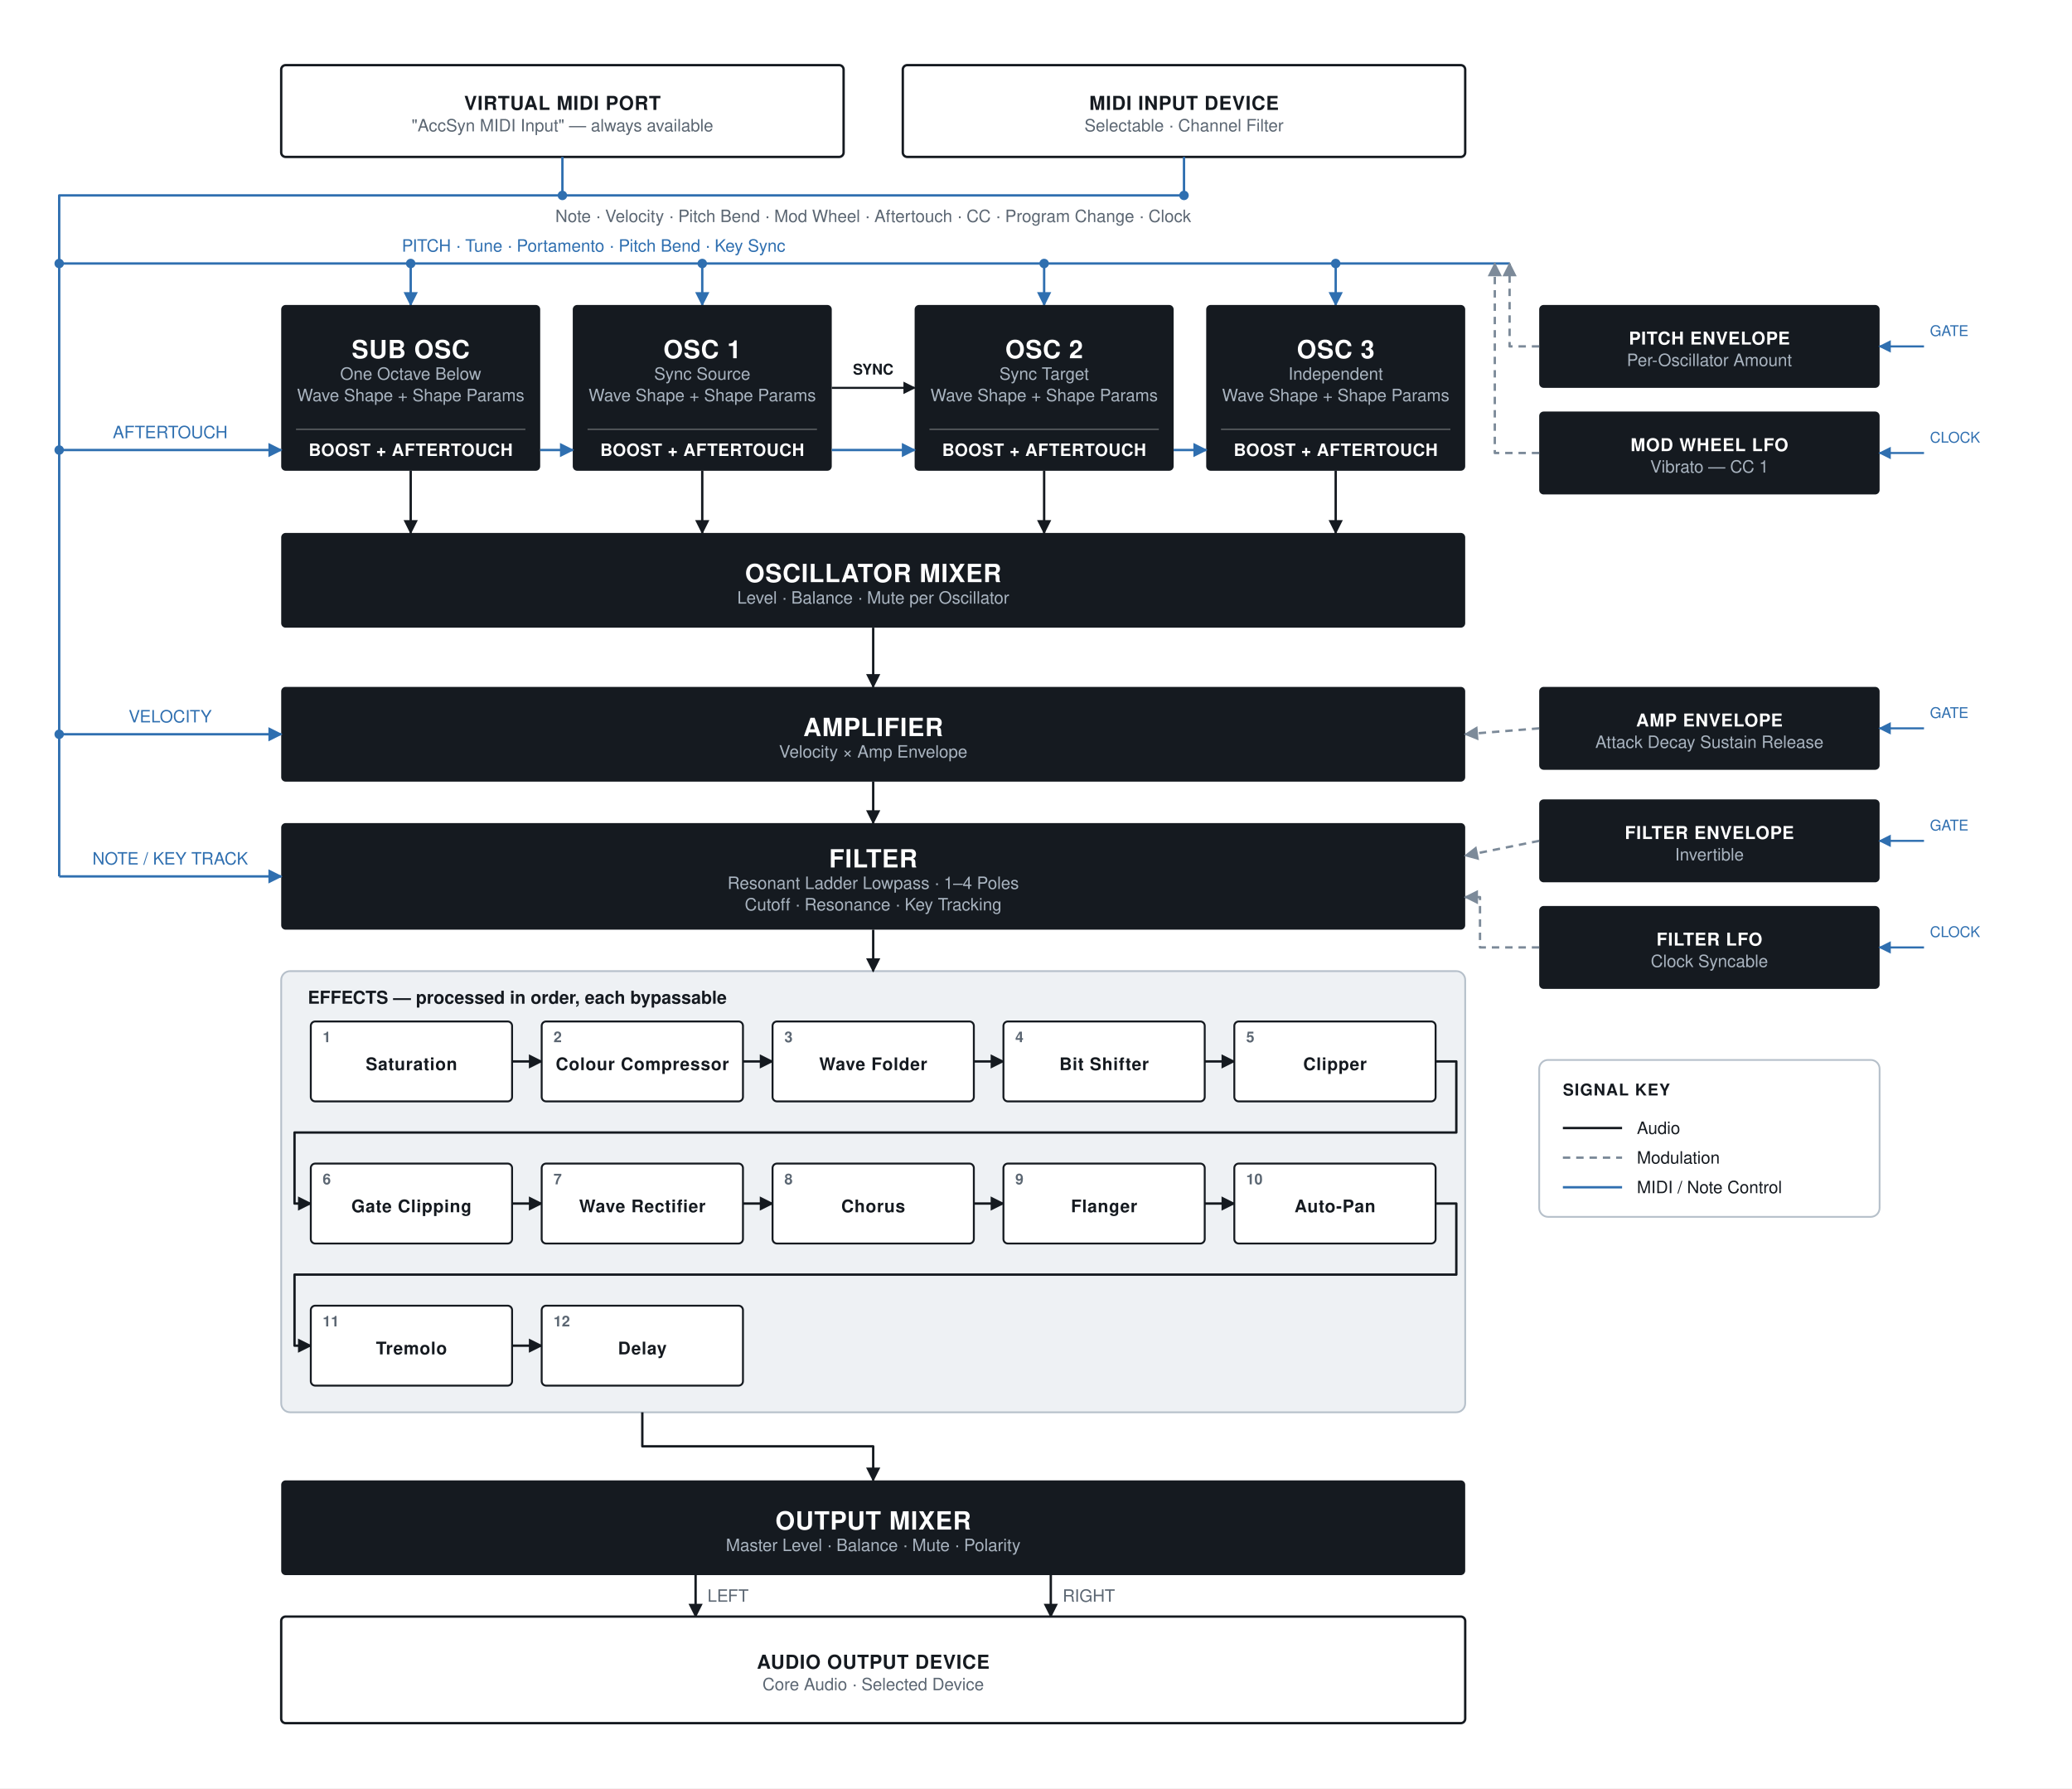
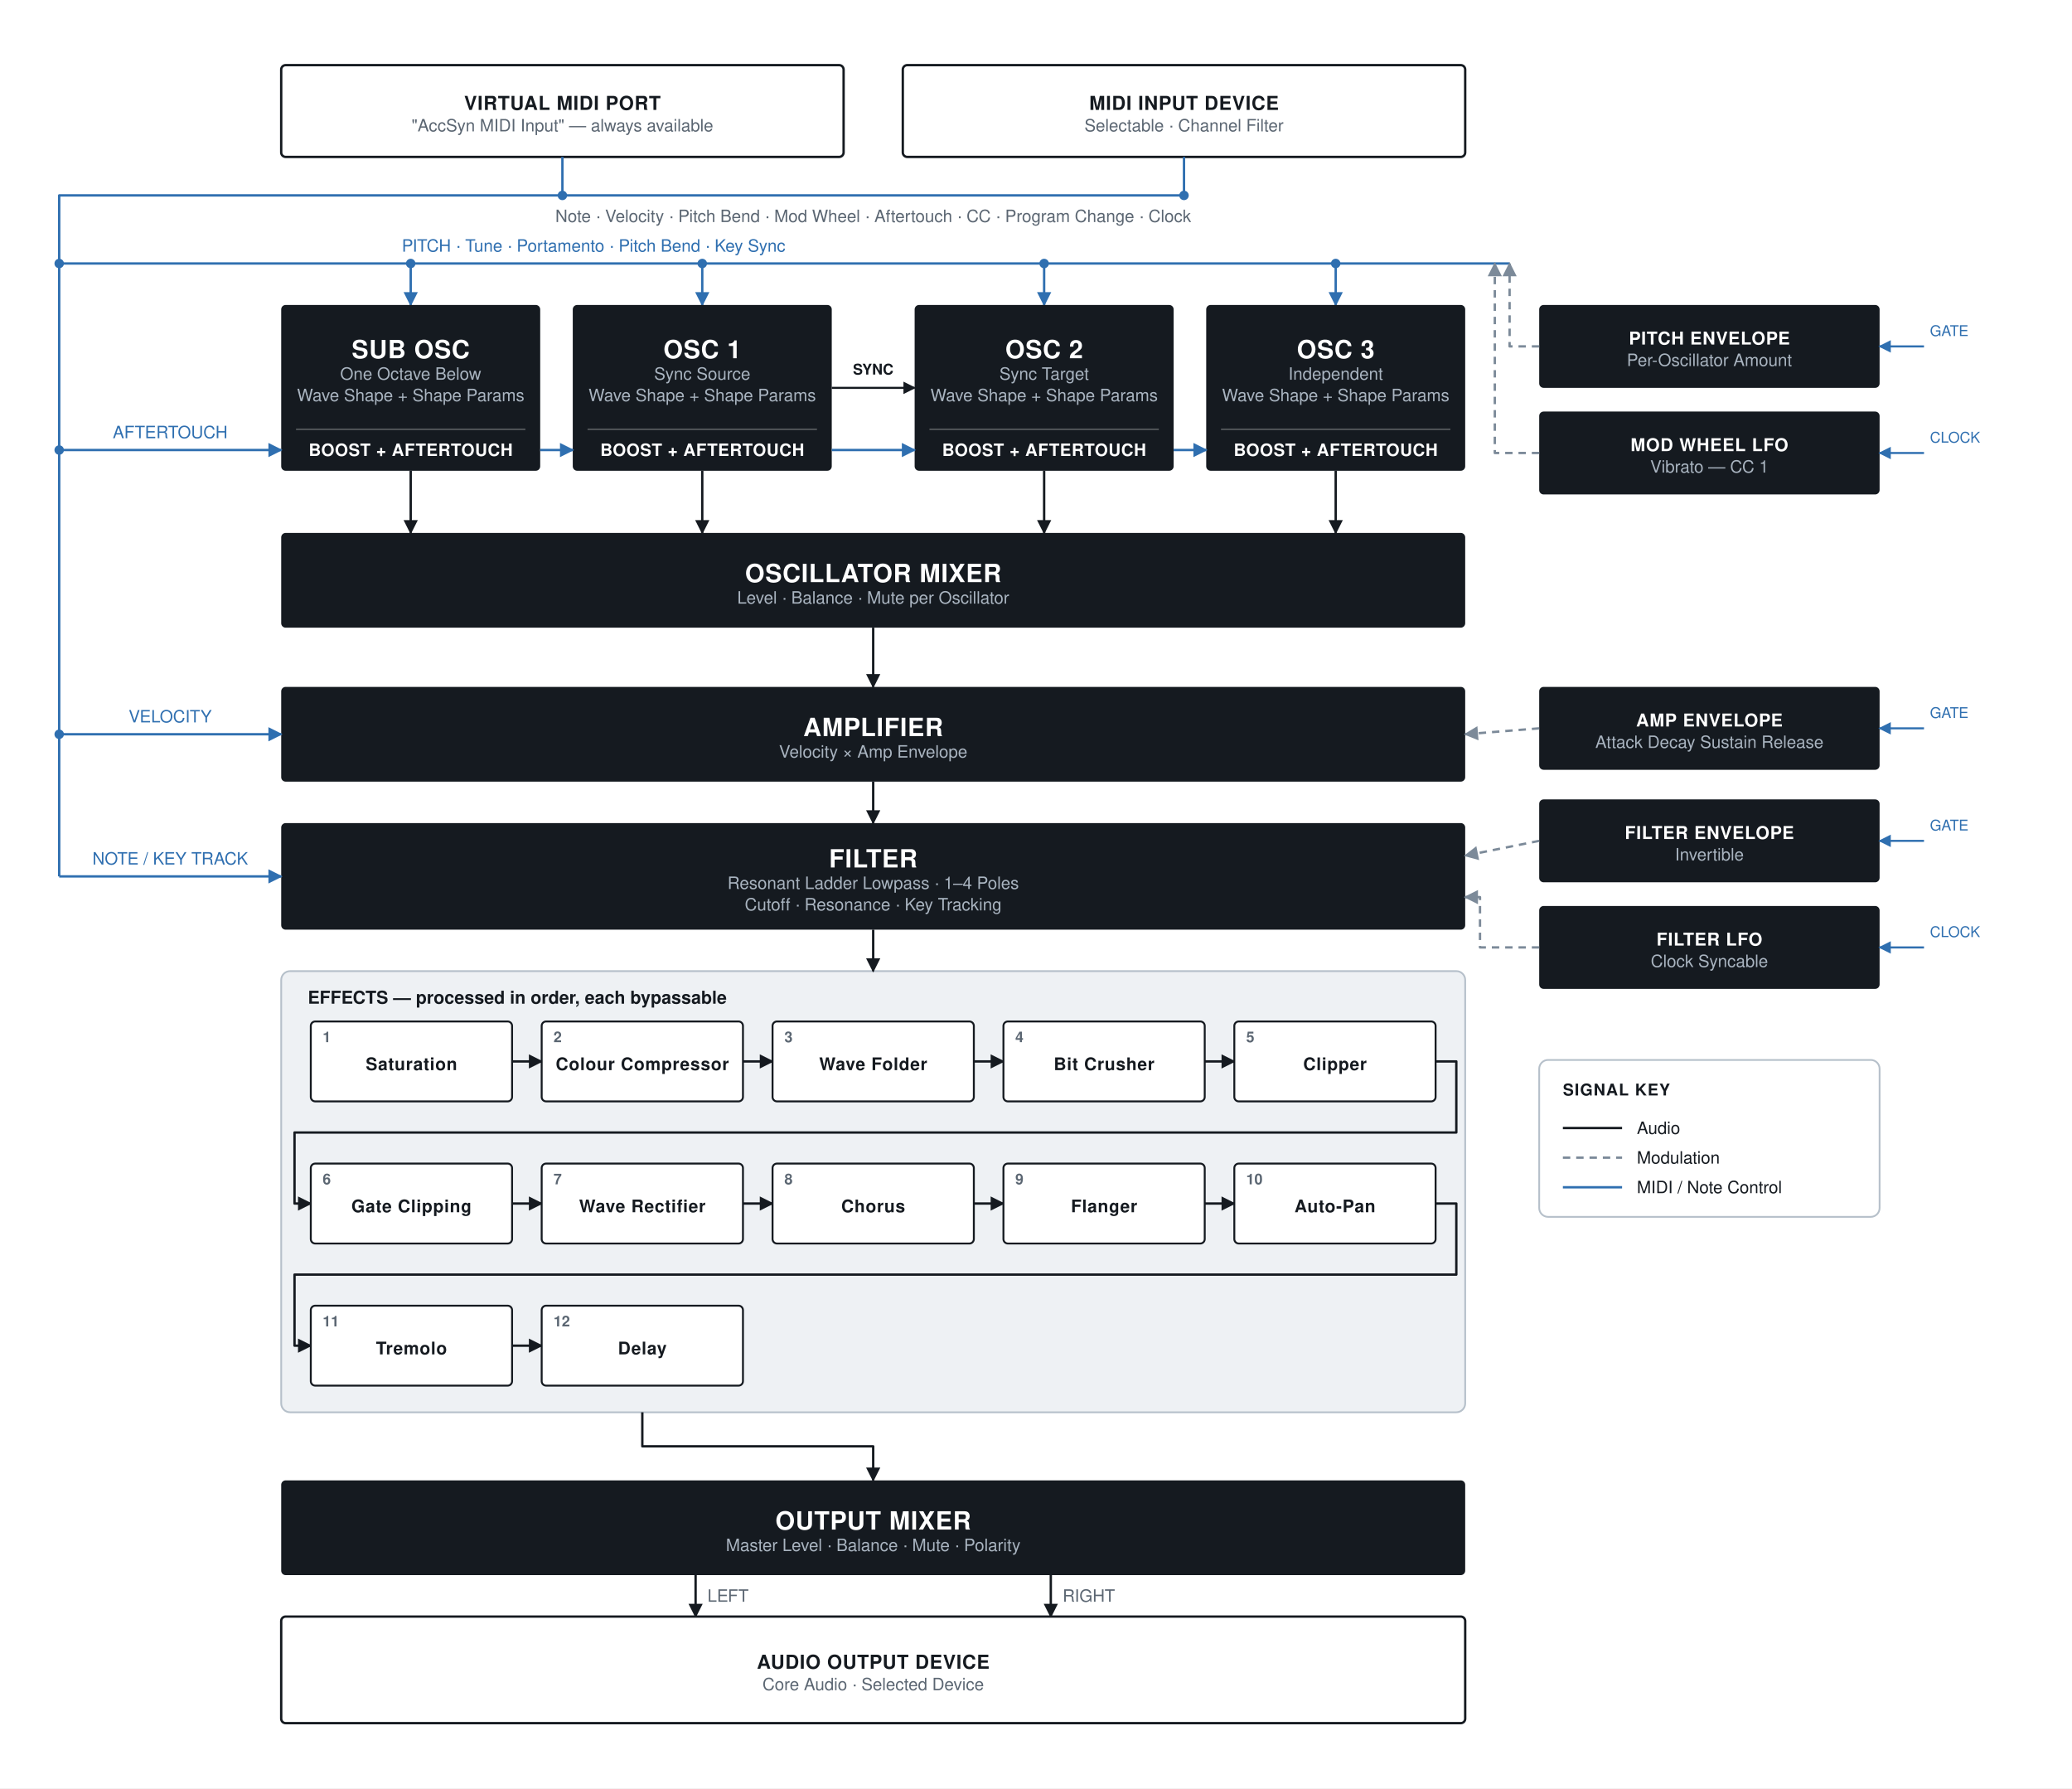
<svg xmlns="http://www.w3.org/2000/svg" viewBox="0 0 1400 1208" width="1400" height="1208" role="img" aria-label="Accidental Synthesizer signal flow block diagram">
  <defs>
    <marker id="arrow-audio" viewBox="0 0 10 10" refX="9" refY="5" markerWidth="6" markerHeight="6" orient="auto-start-reverse">
      <path d="M 0 0 L 10 5 L 0 10 z" fill="#151a20" />
    </marker>
    <marker id="arrow-mod" viewBox="0 0 10 10" refX="9" refY="5" markerWidth="6" markerHeight="6" orient="auto-start-reverse">
      <path d="M 0 0 L 10 5 L 0 10 z" fill="#7c8a99" />
    </marker>
    <marker id="arrow-midi" viewBox="0 0 10 10" refX="9" refY="5" markerWidth="6" markerHeight="6" orient="auto-start-reverse">
      <path d="M 0 0 L 10 5 L 0 10 z" fill="#2f6fb0" />
    </marker>
  </defs>
  <rect x="0" y="0" width="1400" height="1208" fill="#ffffff" />
  <rect x="190" y="44" width="380" height="62" rx="3" fill="#ffffff" stroke="#151a20" stroke-width="1.6" />
  <text x="380" y="74.25" font-family="'Helvetica Neue', Helvetica, Arial, sans-serif" font-size="13" font-weight="bold" fill="#151a20" text-anchor="middle" letter-spacing="0.4">VIRTUAL MIDI PORT</text>
  <text x="380" y="88.75" font-family="'Helvetica Neue', Helvetica, Arial, sans-serif" font-size="11.5" font-weight="normal" fill="#5b6672" text-anchor="middle">"AccSyn MIDI Input" — always available</text>
  <path d="M 380 106 L 380 132" fill="none" stroke="#2f6fb0" stroke-width="1.6" stroke-linejoin="round" />
  <rect x="610" y="44" width="380" height="62" rx="3" fill="#ffffff" stroke="#151a20" stroke-width="1.6" />
  <text x="800" y="74.25" font-family="'Helvetica Neue', Helvetica, Arial, sans-serif" font-size="13" font-weight="bold" fill="#151a20" text-anchor="middle" letter-spacing="0.4">MIDI INPUT DEVICE</text>
  <text x="800" y="88.75" font-family="'Helvetica Neue', Helvetica, Arial, sans-serif" font-size="11.5" font-weight="normal" fill="#5b6672" text-anchor="middle">Selectable · Channel Filter</text>
  <path d="M 800 106 L 800 132" fill="none" stroke="#2f6fb0" stroke-width="1.6" stroke-linejoin="round" />
  <path d="M 380 132 L 800 132" fill="none" stroke="#2f6fb0" stroke-width="1.6" stroke-linejoin="round" />
  <circle cx="380" cy="132" r="3.2" fill="#2f6fb0" />
  <circle cx="800" cy="132" r="3.2" fill="#2f6fb0" />
  <text x="590" y="150" font-family="'Helvetica Neue', Helvetica, Arial, sans-serif" font-size="11.5" font-weight="normal" fill="#5b6672" text-anchor="middle">Note · Velocity · Pitch Bend · Mod Wheel · Aftertouch · CC · Program Change · Clock</text>
  <path d="M 380 132 L 40 132 L 40 592" fill="none" stroke="#2f6fb0" stroke-width="1.6" stroke-linejoin="round" />
  <circle cx="40" cy="178" r="3.2" fill="#2f6fb0" />
  <circle cx="40" cy="304" r="3.2" fill="#2f6fb0" />
  <circle cx="40" cy="496" r="3.2" fill="#2f6fb0" />
  <path d="M 40 178 L 1020 178" fill="none" stroke="#2f6fb0" stroke-width="1.6" stroke-linejoin="round" />
  <text x="271.5" y="170" font-family="'Helvetica Neue', Helvetica, Arial, sans-serif" font-size="11.5" font-weight="normal" fill="#2f6fb0" text-anchor="start">PITCH  ·  Tune · Portamento · Pitch Bend · Key Sync</text>
  <circle cx="277.5" cy="178" r="3.2" fill="#2f6fb0" />
  <path d="M 277.5 178 L 277.5 206" fill="none" stroke="#2f6fb0" stroke-width="1.6" stroke-linejoin="round" marker-end="url(#arrow-midi)" />
  <rect x="190" y="206" width="175" height="112" rx="3" fill="#151a20" stroke="none" stroke-width="1.4" />
  <text x="277.5" y="242" font-family="'Helvetica Neue', Helvetica, Arial, sans-serif" font-size="17" font-weight="bold" fill="#ffffff" text-anchor="middle" letter-spacing="0.4">SUB OSC</text>
  <text x="277.5" y="256.5" font-family="'Helvetica Neue', Helvetica, Arial, sans-serif" font-size="11.5" font-weight="normal" fill="#a9b4c0" text-anchor="middle">One Octave Below</text>
  <text x="277.5" y="271" font-family="'Helvetica Neue', Helvetica, Arial, sans-serif" font-size="11.5" font-weight="normal" fill="#a9b4c0" text-anchor="middle">Wave Shape + Shape Params</text>
  <line x1="200" y1="290" x2="355" y2="290" stroke="#ffffff" stroke-width="1" opacity="0.28" />
  <text x="277.5" y="308" font-family="'Helvetica Neue', Helvetica, Arial, sans-serif" font-size="11.5" font-weight="bold" fill="#ffffff" text-anchor="middle" letter-spacing="0.3">BOOST + AFTERTOUCH</text>
  <circle cx="474.5" cy="178" r="3.2" fill="#2f6fb0" />
  <path d="M 474.5 178 L 474.5 206" fill="none" stroke="#2f6fb0" stroke-width="1.6" stroke-linejoin="round" marker-end="url(#arrow-midi)" />
  <rect x="387" y="206" width="175" height="112" rx="3" fill="#151a20" stroke="none" stroke-width="1.4" />
  <text x="474.5" y="242" font-family="'Helvetica Neue', Helvetica, Arial, sans-serif" font-size="17" font-weight="bold" fill="#ffffff" text-anchor="middle" letter-spacing="0.4">OSC 1</text>
  <text x="474.5" y="256.5" font-family="'Helvetica Neue', Helvetica, Arial, sans-serif" font-size="11.5" font-weight="normal" fill="#a9b4c0" text-anchor="middle">Sync Source</text>
  <text x="474.5" y="271" font-family="'Helvetica Neue', Helvetica, Arial, sans-serif" font-size="11.5" font-weight="normal" fill="#a9b4c0" text-anchor="middle">Wave Shape + Shape Params</text>
  <line x1="397" y1="290" x2="552" y2="290" stroke="#ffffff" stroke-width="1" opacity="0.28" />
  <text x="474.5" y="308" font-family="'Helvetica Neue', Helvetica, Arial, sans-serif" font-size="11.5" font-weight="bold" fill="#ffffff" text-anchor="middle" letter-spacing="0.3">BOOST + AFTERTOUCH</text>
  <circle cx="705.5" cy="178" r="3.2" fill="#2f6fb0" />
  <path d="M 705.5 178 L 705.5 206" fill="none" stroke="#2f6fb0" stroke-width="1.6" stroke-linejoin="round" marker-end="url(#arrow-midi)" />
  <rect x="618" y="206" width="175" height="112" rx="3" fill="#151a20" stroke="none" stroke-width="1.4" />
  <text x="705.5" y="242" font-family="'Helvetica Neue', Helvetica, Arial, sans-serif" font-size="17" font-weight="bold" fill="#ffffff" text-anchor="middle" letter-spacing="0.4">OSC 2</text>
  <text x="705.5" y="256.5" font-family="'Helvetica Neue', Helvetica, Arial, sans-serif" font-size="11.5" font-weight="normal" fill="#a9b4c0" text-anchor="middle">Sync Target</text>
  <text x="705.5" y="271" font-family="'Helvetica Neue', Helvetica, Arial, sans-serif" font-size="11.5" font-weight="normal" fill="#a9b4c0" text-anchor="middle">Wave Shape + Shape Params</text>
  <line x1="628" y1="290" x2="783" y2="290" stroke="#ffffff" stroke-width="1" opacity="0.28" />
  <text x="705.5" y="308" font-family="'Helvetica Neue', Helvetica, Arial, sans-serif" font-size="11.5" font-weight="bold" fill="#ffffff" text-anchor="middle" letter-spacing="0.3">BOOST + AFTERTOUCH</text>
  <circle cx="902.5" cy="178" r="3.2" fill="#2f6fb0" />
  <path d="M 902.5 178 L 902.5 206" fill="none" stroke="#2f6fb0" stroke-width="1.6" stroke-linejoin="round" marker-end="url(#arrow-midi)" />
  <rect x="815" y="206" width="175" height="112" rx="3" fill="#151a20" stroke="none" stroke-width="1.4" />
  <text x="902.5" y="242" font-family="'Helvetica Neue', Helvetica, Arial, sans-serif" font-size="17" font-weight="bold" fill="#ffffff" text-anchor="middle" letter-spacing="0.4">OSC 3</text>
  <text x="902.5" y="256.5" font-family="'Helvetica Neue', Helvetica, Arial, sans-serif" font-size="11.5" font-weight="normal" fill="#a9b4c0" text-anchor="middle">Independent</text>
  <text x="902.5" y="271" font-family="'Helvetica Neue', Helvetica, Arial, sans-serif" font-size="11.5" font-weight="normal" fill="#a9b4c0" text-anchor="middle">Wave Shape + Shape Params</text>
  <line x1="825" y1="290" x2="980" y2="290" stroke="#ffffff" stroke-width="1" opacity="0.28" />
  <text x="902.5" y="308" font-family="'Helvetica Neue', Helvetica, Arial, sans-serif" font-size="11.5" font-weight="bold" fill="#ffffff" text-anchor="middle" letter-spacing="0.3">BOOST + AFTERTOUCH</text>
  <path d="M 562 262 L 618 262" fill="none" stroke="#151a20" stroke-width="1.4" stroke-linejoin="round" marker-end="url(#arrow-audio)" />
  <text x="590" y="253" font-family="'Helvetica Neue', Helvetica, Arial, sans-serif" font-size="10" font-weight="bold" fill="#151a20" text-anchor="middle">SYNC</text>
  <path d="M 40 304 L 190 304" fill="none" stroke="#2f6fb0" stroke-width="1.6" stroke-linejoin="round" marker-end="url(#arrow-midi)" />
  <text x="115" y="296" font-family="'Helvetica Neue', Helvetica, Arial, sans-serif" font-size="11.5" font-weight="normal" fill="#2f6fb0" text-anchor="middle">AFTERTOUCH</text>
  <path d="M 365 304 L 387 304" fill="none" stroke="#2f6fb0" stroke-width="1.6" stroke-linejoin="round" marker-end="url(#arrow-midi)" />
  <path d="M 562 304 L 618 304" fill="none" stroke="#2f6fb0" stroke-width="1.6" stroke-linejoin="round" marker-end="url(#arrow-midi)" />
  <path d="M 793 304 L 815 304" fill="none" stroke="#2f6fb0" stroke-width="1.6" stroke-linejoin="round" marker-end="url(#arrow-midi)" />
  <path d="M 277.5 318 L 277.5 360" fill="none" stroke="#151a20" stroke-width="1.6" stroke-linejoin="round" marker-end="url(#arrow-audio)" />
  <path d="M 474.5 318 L 474.5 360" fill="none" stroke="#151a20" stroke-width="1.6" stroke-linejoin="round" marker-end="url(#arrow-audio)" />
  <path d="M 705.5 318 L 705.5 360" fill="none" stroke="#151a20" stroke-width="1.6" stroke-linejoin="round" marker-end="url(#arrow-audio)" />
  <path d="M 902.5 318 L 902.5 360" fill="none" stroke="#151a20" stroke-width="1.6" stroke-linejoin="round" marker-end="url(#arrow-audio)" />
  <rect x="190" y="360" width="800" height="64" rx="3" fill="#151a20" stroke="none" stroke-width="1.4" />
  <text x="590" y="393.25" font-family="'Helvetica Neue', Helvetica, Arial, sans-serif" font-size="17" font-weight="bold" fill="#ffffff" text-anchor="middle" letter-spacing="0.4">OSCILLATOR MIXER</text>
  <text x="590" y="407.75" font-family="'Helvetica Neue', Helvetica, Arial, sans-serif" font-size="11.5" font-weight="normal" fill="#a9b4c0" text-anchor="middle">Level · Balance · Mute per Oscillator</text>
  <path d="M 590 424 L 590 464" fill="none" stroke="#151a20" stroke-width="1.6" stroke-linejoin="round" marker-end="url(#arrow-audio)" />
  <rect x="190" y="464" width="800" height="64" rx="3" fill="#151a20" stroke="none" stroke-width="1.4" />
  <text x="590" y="497.25" font-family="'Helvetica Neue', Helvetica, Arial, sans-serif" font-size="17" font-weight="bold" fill="#ffffff" text-anchor="middle" letter-spacing="0.4">AMPLIFIER</text>
  <text x="590" y="511.75" font-family="'Helvetica Neue', Helvetica, Arial, sans-serif" font-size="11.5" font-weight="normal" fill="#a9b4c0" text-anchor="middle">Velocity × Amp Envelope</text>
  <path d="M 590 528 L 590 556" fill="none" stroke="#151a20" stroke-width="1.6" stroke-linejoin="round" marker-end="url(#arrow-audio)" />
  <rect x="190" y="556" width="800" height="72" rx="3" fill="#151a20" stroke="none" stroke-width="1.4" />
  <text x="590" y="586" font-family="'Helvetica Neue', Helvetica, Arial, sans-serif" font-size="17" font-weight="bold" fill="#ffffff" text-anchor="middle" letter-spacing="0.4">FILTER</text>
  <text x="590" y="600.5" font-family="'Helvetica Neue', Helvetica, Arial, sans-serif" font-size="11.5" font-weight="normal" fill="#a9b4c0" text-anchor="middle">Resonant Ladder Lowpass · 1–4 Poles</text>
  <text x="590" y="615" font-family="'Helvetica Neue', Helvetica, Arial, sans-serif" font-size="11.5" font-weight="normal" fill="#a9b4c0" text-anchor="middle">Cutoff · Resonance · Key Tracking</text>
  <path d="M 40 496 L 190 496" fill="none" stroke="#2f6fb0" stroke-width="1.6" stroke-linejoin="round" marker-end="url(#arrow-midi)" />
  <text x="115" y="488" font-family="'Helvetica Neue', Helvetica, Arial, sans-serif" font-size="11.5" font-weight="normal" fill="#2f6fb0" text-anchor="middle">VELOCITY</text>
  <path d="M 40 592 L 190 592" fill="none" stroke="#2f6fb0" stroke-width="1.6" stroke-linejoin="round" marker-end="url(#arrow-midi)" />
  <text x="115" y="584" font-family="'Helvetica Neue', Helvetica, Arial, sans-serif" font-size="11.5" font-weight="normal" fill="#2f6fb0" text-anchor="middle">NOTE / KEY TRACK</text>
  <rect x="190" y="656" width="800" height="298" rx="6" fill="#eef1f4" stroke="#b6c0ca" stroke-width="1.2" />
  <text x="208" y="678" font-family="'Helvetica Neue', Helvetica, Arial, sans-serif" font-size="12" font-weight="bold" fill="#151a20" text-anchor="start">EFFECTS  —  processed in order, each bypassable</text>
  <path d="M 590 628 L 590 656" fill="none" stroke="#151a20" stroke-width="1.6" stroke-linejoin="round" marker-end="url(#arrow-audio)" />
  <path d="M 346 717 L 366 717" fill="none" stroke="#151a20" stroke-width="1.6" stroke-linejoin="round" marker-end="url(#arrow-audio)" />
  <path d="M 502 717 L 522 717" fill="none" stroke="#151a20" stroke-width="1.6" stroke-linejoin="round" marker-end="url(#arrow-audio)" />
  <path d="M 658 717 L 678 717" fill="none" stroke="#151a20" stroke-width="1.6" stroke-linejoin="round" marker-end="url(#arrow-audio)" />
  <path d="M 814 717 L 834 717" fill="none" stroke="#151a20" stroke-width="1.6" stroke-linejoin="round" marker-end="url(#arrow-audio)" />
  <path d="M 346 813 L 366 813" fill="none" stroke="#151a20" stroke-width="1.6" stroke-linejoin="round" marker-end="url(#arrow-audio)" />
  <path d="M 502 813 L 522 813" fill="none" stroke="#151a20" stroke-width="1.6" stroke-linejoin="round" marker-end="url(#arrow-audio)" />
  <path d="M 658 813 L 678 813" fill="none" stroke="#151a20" stroke-width="1.6" stroke-linejoin="round" marker-end="url(#arrow-audio)" />
  <path d="M 814 813 L 834 813" fill="none" stroke="#151a20" stroke-width="1.6" stroke-linejoin="round" marker-end="url(#arrow-audio)" />
  <path d="M 346 909 L 366 909" fill="none" stroke="#151a20" stroke-width="1.6" stroke-linejoin="round" marker-end="url(#arrow-audio)" />
  <path d="M 970 717 L 984 717 L 984 765 L 199 765 L 199 813 L 210 813" fill="none" stroke="#151a20" stroke-width="1.6" stroke-linejoin="round" marker-end="url(#arrow-audio)" />
  <path d="M 970 813 L 984 813 L 984 861 L 199 861 L 199 909 L 210 909" fill="none" stroke="#151a20" stroke-width="1.6" stroke-linejoin="round" marker-end="url(#arrow-audio)" />
  <rect x="210" y="690" width="136" height="54" rx="3" fill="#ffffff" stroke="#151a20" stroke-width="1.3" />
  <text x="218" y="704" font-family="'Helvetica Neue', Helvetica, Arial, sans-serif" font-size="10" font-weight="bold" fill="#5b6672" text-anchor="start">1</text>
  <text x="278" y="722.882" font-family="'Helvetica Neue', Helvetica, Arial, sans-serif" font-size="11.765" font-weight="bold" fill="#151a20" text-anchor="middle" letter-spacing="0.4">Saturation</text>
  <rect x="366" y="690" width="136" height="54" rx="3" fill="#ffffff" stroke="#151a20" stroke-width="1.3" />
  <text x="374" y="704" font-family="'Helvetica Neue', Helvetica, Arial, sans-serif" font-size="10" font-weight="bold" fill="#5b6672" text-anchor="start">2</text>
  <text x="434" y="722.882" font-family="'Helvetica Neue', Helvetica, Arial, sans-serif" font-size="11.765" font-weight="bold" fill="#151a20" text-anchor="middle" letter-spacing="0.4">Colour Compressor</text>
  <rect x="522" y="690" width="136" height="54" rx="3" fill="#ffffff" stroke="#151a20" stroke-width="1.3" />
  <text x="530" y="704" font-family="'Helvetica Neue', Helvetica, Arial, sans-serif" font-size="10" font-weight="bold" fill="#5b6672" text-anchor="start">3</text>
  <text x="590" y="722.882" font-family="'Helvetica Neue', Helvetica, Arial, sans-serif" font-size="11.765" font-weight="bold" fill="#151a20" text-anchor="middle" letter-spacing="0.4">Wave Folder</text>
  <rect x="678" y="690" width="136" height="54" rx="3" fill="#ffffff" stroke="#151a20" stroke-width="1.3" />
  <text x="686" y="704" font-family="'Helvetica Neue', Helvetica, Arial, sans-serif" font-size="10" font-weight="bold" fill="#5b6672" text-anchor="start">4</text>
-   <text x="746" y="722.882" font-family="'Helvetica Neue', Helvetica, Arial, sans-serif" font-size="11.765" font-weight="bold" fill="#151a20" text-anchor="middle" letter-spacing="0.4">Bit Shifter</text>
+   <text x="746" y="722.882" font-family="'Helvetica Neue', Helvetica, Arial, sans-serif" font-size="11.765" font-weight="bold" fill="#151a20" text-anchor="middle" letter-spacing="0.4">Bit Crusher</text>
  <rect x="834" y="690" width="136" height="54" rx="3" fill="#ffffff" stroke="#151a20" stroke-width="1.3" />
  <text x="842" y="704" font-family="'Helvetica Neue', Helvetica, Arial, sans-serif" font-size="10" font-weight="bold" fill="#5b6672" text-anchor="start">5</text>
  <text x="902" y="722.882" font-family="'Helvetica Neue', Helvetica, Arial, sans-serif" font-size="11.765" font-weight="bold" fill="#151a20" text-anchor="middle" letter-spacing="0.4">Clipper</text>
  <rect x="210" y="786" width="136" height="54" rx="3" fill="#ffffff" stroke="#151a20" stroke-width="1.3" />
  <text x="218" y="800" font-family="'Helvetica Neue', Helvetica, Arial, sans-serif" font-size="10" font-weight="bold" fill="#5b6672" text-anchor="start">6</text>
  <text x="278" y="818.882" font-family="'Helvetica Neue', Helvetica, Arial, sans-serif" font-size="11.765" font-weight="bold" fill="#151a20" text-anchor="middle" letter-spacing="0.4">Gate Clipping</text>
  <rect x="366" y="786" width="136" height="54" rx="3" fill="#ffffff" stroke="#151a20" stroke-width="1.3" />
  <text x="374" y="800" font-family="'Helvetica Neue', Helvetica, Arial, sans-serif" font-size="10" font-weight="bold" fill="#5b6672" text-anchor="start">7</text>
  <text x="434" y="818.882" font-family="'Helvetica Neue', Helvetica, Arial, sans-serif" font-size="11.765" font-weight="bold" fill="#151a20" text-anchor="middle" letter-spacing="0.4">Wave Rectifier</text>
  <rect x="522" y="786" width="136" height="54" rx="3" fill="#ffffff" stroke="#151a20" stroke-width="1.3" />
  <text x="530" y="800" font-family="'Helvetica Neue', Helvetica, Arial, sans-serif" font-size="10" font-weight="bold" fill="#5b6672" text-anchor="start">8</text>
  <text x="590" y="818.882" font-family="'Helvetica Neue', Helvetica, Arial, sans-serif" font-size="11.765" font-weight="bold" fill="#151a20" text-anchor="middle" letter-spacing="0.4">Chorus</text>
  <rect x="678" y="786" width="136" height="54" rx="3" fill="#ffffff" stroke="#151a20" stroke-width="1.3" />
  <text x="686" y="800" font-family="'Helvetica Neue', Helvetica, Arial, sans-serif" font-size="10" font-weight="bold" fill="#5b6672" text-anchor="start">9</text>
  <text x="746" y="818.882" font-family="'Helvetica Neue', Helvetica, Arial, sans-serif" font-size="11.765" font-weight="bold" fill="#151a20" text-anchor="middle" letter-spacing="0.4">Flanger</text>
  <rect x="834" y="786" width="136" height="54" rx="3" fill="#ffffff" stroke="#151a20" stroke-width="1.3" />
  <text x="842" y="800" font-family="'Helvetica Neue', Helvetica, Arial, sans-serif" font-size="10" font-weight="bold" fill="#5b6672" text-anchor="start">10</text>
  <text x="902" y="818.882" font-family="'Helvetica Neue', Helvetica, Arial, sans-serif" font-size="11.765" font-weight="bold" fill="#151a20" text-anchor="middle" letter-spacing="0.4">Auto-Pan</text>
  <rect x="210" y="882" width="136" height="54" rx="3" fill="#ffffff" stroke="#151a20" stroke-width="1.3" />
  <text x="218" y="896" font-family="'Helvetica Neue', Helvetica, Arial, sans-serif" font-size="10" font-weight="bold" fill="#5b6672" text-anchor="start">11</text>
  <text x="278" y="914.882" font-family="'Helvetica Neue', Helvetica, Arial, sans-serif" font-size="11.765" font-weight="bold" fill="#151a20" text-anchor="middle" letter-spacing="0.4">Tremolo</text>
  <rect x="366" y="882" width="136" height="54" rx="3" fill="#ffffff" stroke="#151a20" stroke-width="1.3" />
  <text x="374" y="896" font-family="'Helvetica Neue', Helvetica, Arial, sans-serif" font-size="10" font-weight="bold" fill="#5b6672" text-anchor="start">12</text>
  <text x="434" y="914.882" font-family="'Helvetica Neue', Helvetica, Arial, sans-serif" font-size="11.765" font-weight="bold" fill="#151a20" text-anchor="middle" letter-spacing="0.4">Delay</text>
  <path d="M 434 954 L 434 977 L 590 977 L 590 1000" fill="none" stroke="#151a20" stroke-width="1.6" stroke-linejoin="round" marker-end="url(#arrow-audio)" />
  <rect x="190" y="1000" width="800" height="64" rx="3" fill="#151a20" stroke="none" stroke-width="1.4" />
  <text x="590" y="1033.25" font-family="'Helvetica Neue', Helvetica, Arial, sans-serif" font-size="17" font-weight="bold" fill="#ffffff" text-anchor="middle" letter-spacing="0.4">OUTPUT MIXER</text>
  <text x="590" y="1047.75" font-family="'Helvetica Neue', Helvetica, Arial, sans-serif" font-size="11.5" font-weight="normal" fill="#a9b4c0" text-anchor="middle">Master Level · Balance · Mute · Polarity</text>
  <path d="M 470 1064 L 470 1092" fill="none" stroke="#151a20" stroke-width="1.6" stroke-linejoin="round" marker-end="url(#arrow-audio)" />
  <text x="478" y="1082" font-family="'Helvetica Neue', Helvetica, Arial, sans-serif" font-size="11.5" font-weight="normal" fill="#5b6672" text-anchor="start">LEFT</text>
  <path d="M 710 1064 L 710 1092" fill="none" stroke="#151a20" stroke-width="1.6" stroke-linejoin="round" marker-end="url(#arrow-audio)" />
  <text x="718" y="1082" font-family="'Helvetica Neue', Helvetica, Arial, sans-serif" font-size="11.5" font-weight="normal" fill="#5b6672" text-anchor="start">RIGHT</text>
  <rect x="190" y="1092" width="800" height="72" rx="3" fill="#ffffff" stroke="#151a20" stroke-width="1.6" />
  <text x="590" y="1127.25" font-family="'Helvetica Neue', Helvetica, Arial, sans-serif" font-size="13" font-weight="bold" fill="#151a20" text-anchor="middle" letter-spacing="0.4">AUDIO OUTPUT DEVICE</text>
  <text x="590" y="1141.75" font-family="'Helvetica Neue', Helvetica, Arial, sans-serif" font-size="11.5" font-weight="normal" fill="#5b6672" text-anchor="middle">Core Audio · Selected Device</text>
  <rect x="1040" y="206" width="230" height="56" rx="3" fill="#151a20" stroke="none" stroke-width="1.4" />
  <text x="1155" y="232.75" font-family="'Helvetica Neue', Helvetica, Arial, sans-serif" font-size="12" font-weight="bold" fill="#ffffff" text-anchor="middle" letter-spacing="0.4">PITCH ENVELOPE</text>
  <text x="1155" y="247.25" font-family="'Helvetica Neue', Helvetica, Arial, sans-serif" font-size="11.5" font-weight="normal" fill="#a9b4c0" text-anchor="middle">Per-Oscillator Amount</text>
  <path d="M 1300 234 L 1270 234" fill="none" stroke="#2f6fb0" stroke-width="1.4" stroke-linejoin="round" marker-end="url(#arrow-midi)" />
  <text x="1304" y="227" font-family="'Helvetica Neue', Helvetica, Arial, sans-serif" font-size="10" font-weight="normal" fill="#2f6fb0" text-anchor="start">GATE</text>
  <path d="M 1040 234 L 1020 234 L 1020 178" fill="none" stroke="#7c8a99" stroke-width="1.6" stroke-linejoin="round" stroke-dasharray="5 4" marker-end="url(#arrow-mod)" />
  <rect x="1040" y="278" width="230" height="56" rx="3" fill="#151a20" stroke="none" stroke-width="1.4" />
  <text x="1155" y="304.75" font-family="'Helvetica Neue', Helvetica, Arial, sans-serif" font-size="12" font-weight="bold" fill="#ffffff" text-anchor="middle" letter-spacing="0.4">MOD WHEEL LFO</text>
  <text x="1155" y="319.25" font-family="'Helvetica Neue', Helvetica, Arial, sans-serif" font-size="11.5" font-weight="normal" fill="#a9b4c0" text-anchor="middle">Vibrato — CC 1</text>
  <path d="M 1300 306 L 1270 306" fill="none" stroke="#2f6fb0" stroke-width="1.4" stroke-linejoin="round" marker-end="url(#arrow-midi)" />
  <text x="1304" y="299" font-family="'Helvetica Neue', Helvetica, Arial, sans-serif" font-size="10" font-weight="normal" fill="#2f6fb0" text-anchor="start">CLOCK</text>
  <path d="M 1040 306 L 1010 306 L 1010 178" fill="none" stroke="#7c8a99" stroke-width="1.6" stroke-linejoin="round" stroke-dasharray="5 4" marker-end="url(#arrow-mod)" />
  <rect x="1040" y="464" width="230" height="56" rx="3" fill="#151a20" stroke="none" stroke-width="1.4" />
  <text x="1155" y="490.75" font-family="'Helvetica Neue', Helvetica, Arial, sans-serif" font-size="12" font-weight="bold" fill="#ffffff" text-anchor="middle" letter-spacing="0.4">AMP ENVELOPE</text>
  <text x="1155" y="505.25" font-family="'Helvetica Neue', Helvetica, Arial, sans-serif" font-size="11.5" font-weight="normal" fill="#a9b4c0" text-anchor="middle">Attack Decay Sustain Release</text>
  <path d="M 1300 492 L 1270 492" fill="none" stroke="#2f6fb0" stroke-width="1.4" stroke-linejoin="round" marker-end="url(#arrow-midi)" />
  <text x="1304" y="485" font-family="'Helvetica Neue', Helvetica, Arial, sans-serif" font-size="10" font-weight="normal" fill="#2f6fb0" text-anchor="start">GATE</text>
  <path d="M 1040 492 L 990 496" fill="none" stroke="#7c8a99" stroke-width="1.6" stroke-linejoin="round" stroke-dasharray="5 4" marker-end="url(#arrow-mod)" />
  <rect x="1040" y="540" width="230" height="56" rx="3" fill="#151a20" stroke="none" stroke-width="1.4" />
  <text x="1155" y="566.75" font-family="'Helvetica Neue', Helvetica, Arial, sans-serif" font-size="12" font-weight="bold" fill="#ffffff" text-anchor="middle" letter-spacing="0.4">FILTER ENVELOPE</text>
  <text x="1155" y="581.25" font-family="'Helvetica Neue', Helvetica, Arial, sans-serif" font-size="11.5" font-weight="normal" fill="#a9b4c0" text-anchor="middle">Invertible</text>
  <path d="M 1300 568 L 1270 568" fill="none" stroke="#2f6fb0" stroke-width="1.4" stroke-linejoin="round" marker-end="url(#arrow-midi)" />
  <text x="1304" y="561" font-family="'Helvetica Neue', Helvetica, Arial, sans-serif" font-size="10" font-weight="normal" fill="#2f6fb0" text-anchor="start">GATE</text>
  <path d="M 1040 568 L 990 578" fill="none" stroke="#7c8a99" stroke-width="1.6" stroke-linejoin="round" stroke-dasharray="5 4" marker-end="url(#arrow-mod)" />
  <rect x="1040" y="612" width="230" height="56" rx="3" fill="#151a20" stroke="none" stroke-width="1.4" />
  <text x="1155" y="638.75" font-family="'Helvetica Neue', Helvetica, Arial, sans-serif" font-size="12" font-weight="bold" fill="#ffffff" text-anchor="middle" letter-spacing="0.4">FILTER LFO</text>
  <text x="1155" y="653.25" font-family="'Helvetica Neue', Helvetica, Arial, sans-serif" font-size="11.5" font-weight="normal" fill="#a9b4c0" text-anchor="middle">Clock Syncable</text>
  <path d="M 1300 640 L 1270 640" fill="none" stroke="#2f6fb0" stroke-width="1.4" stroke-linejoin="round" marker-end="url(#arrow-midi)" />
  <text x="1304" y="633" font-family="'Helvetica Neue', Helvetica, Arial, sans-serif" font-size="10" font-weight="normal" fill="#2f6fb0" text-anchor="start">CLOCK</text>
  <path d="M 1040 640 L 1000 640 L 1000 606 L 990 606" fill="none" stroke="#7c8a99" stroke-width="1.6" stroke-linejoin="round" stroke-dasharray="5 4" marker-end="url(#arrow-mod)" />
  <rect x="1040" y="716" width="230" height="106" rx="6" fill="#ffffff" stroke="#b6c0ca" stroke-width="1.2" />
  <text x="1056" y="740" font-family="'Helvetica Neue', Helvetica, Arial, sans-serif" font-size="11" font-weight="bold" fill="#151a20" text-anchor="start" letter-spacing="0.6">SIGNAL KEY</text>
  <path d="M 1056 762 L 1096 762" fill="none" stroke="#151a20" stroke-width="1.6" stroke-linejoin="round" />
  <text x="1106" y="766" font-family="'Helvetica Neue', Helvetica, Arial, sans-serif" font-size="11.5" font-weight="normal" fill="#151a20" text-anchor="start">Audio</text>
  <path d="M 1056 782 L 1096 782" fill="none" stroke="#7c8a99" stroke-width="1.6" stroke-linejoin="round" stroke-dasharray="5 4" />
  <text x="1106" y="786" font-family="'Helvetica Neue', Helvetica, Arial, sans-serif" font-size="11.5" font-weight="normal" fill="#151a20" text-anchor="start">Modulation</text>
  <path d="M 1056 802 L 1096 802" fill="none" stroke="#2f6fb0" stroke-width="1.6" stroke-linejoin="round" />
  <text x="1106" y="806" font-family="'Helvetica Neue', Helvetica, Arial, sans-serif" font-size="11.5" font-weight="normal" fill="#151a20" text-anchor="start">MIDI / Note Control</text>
</svg>
